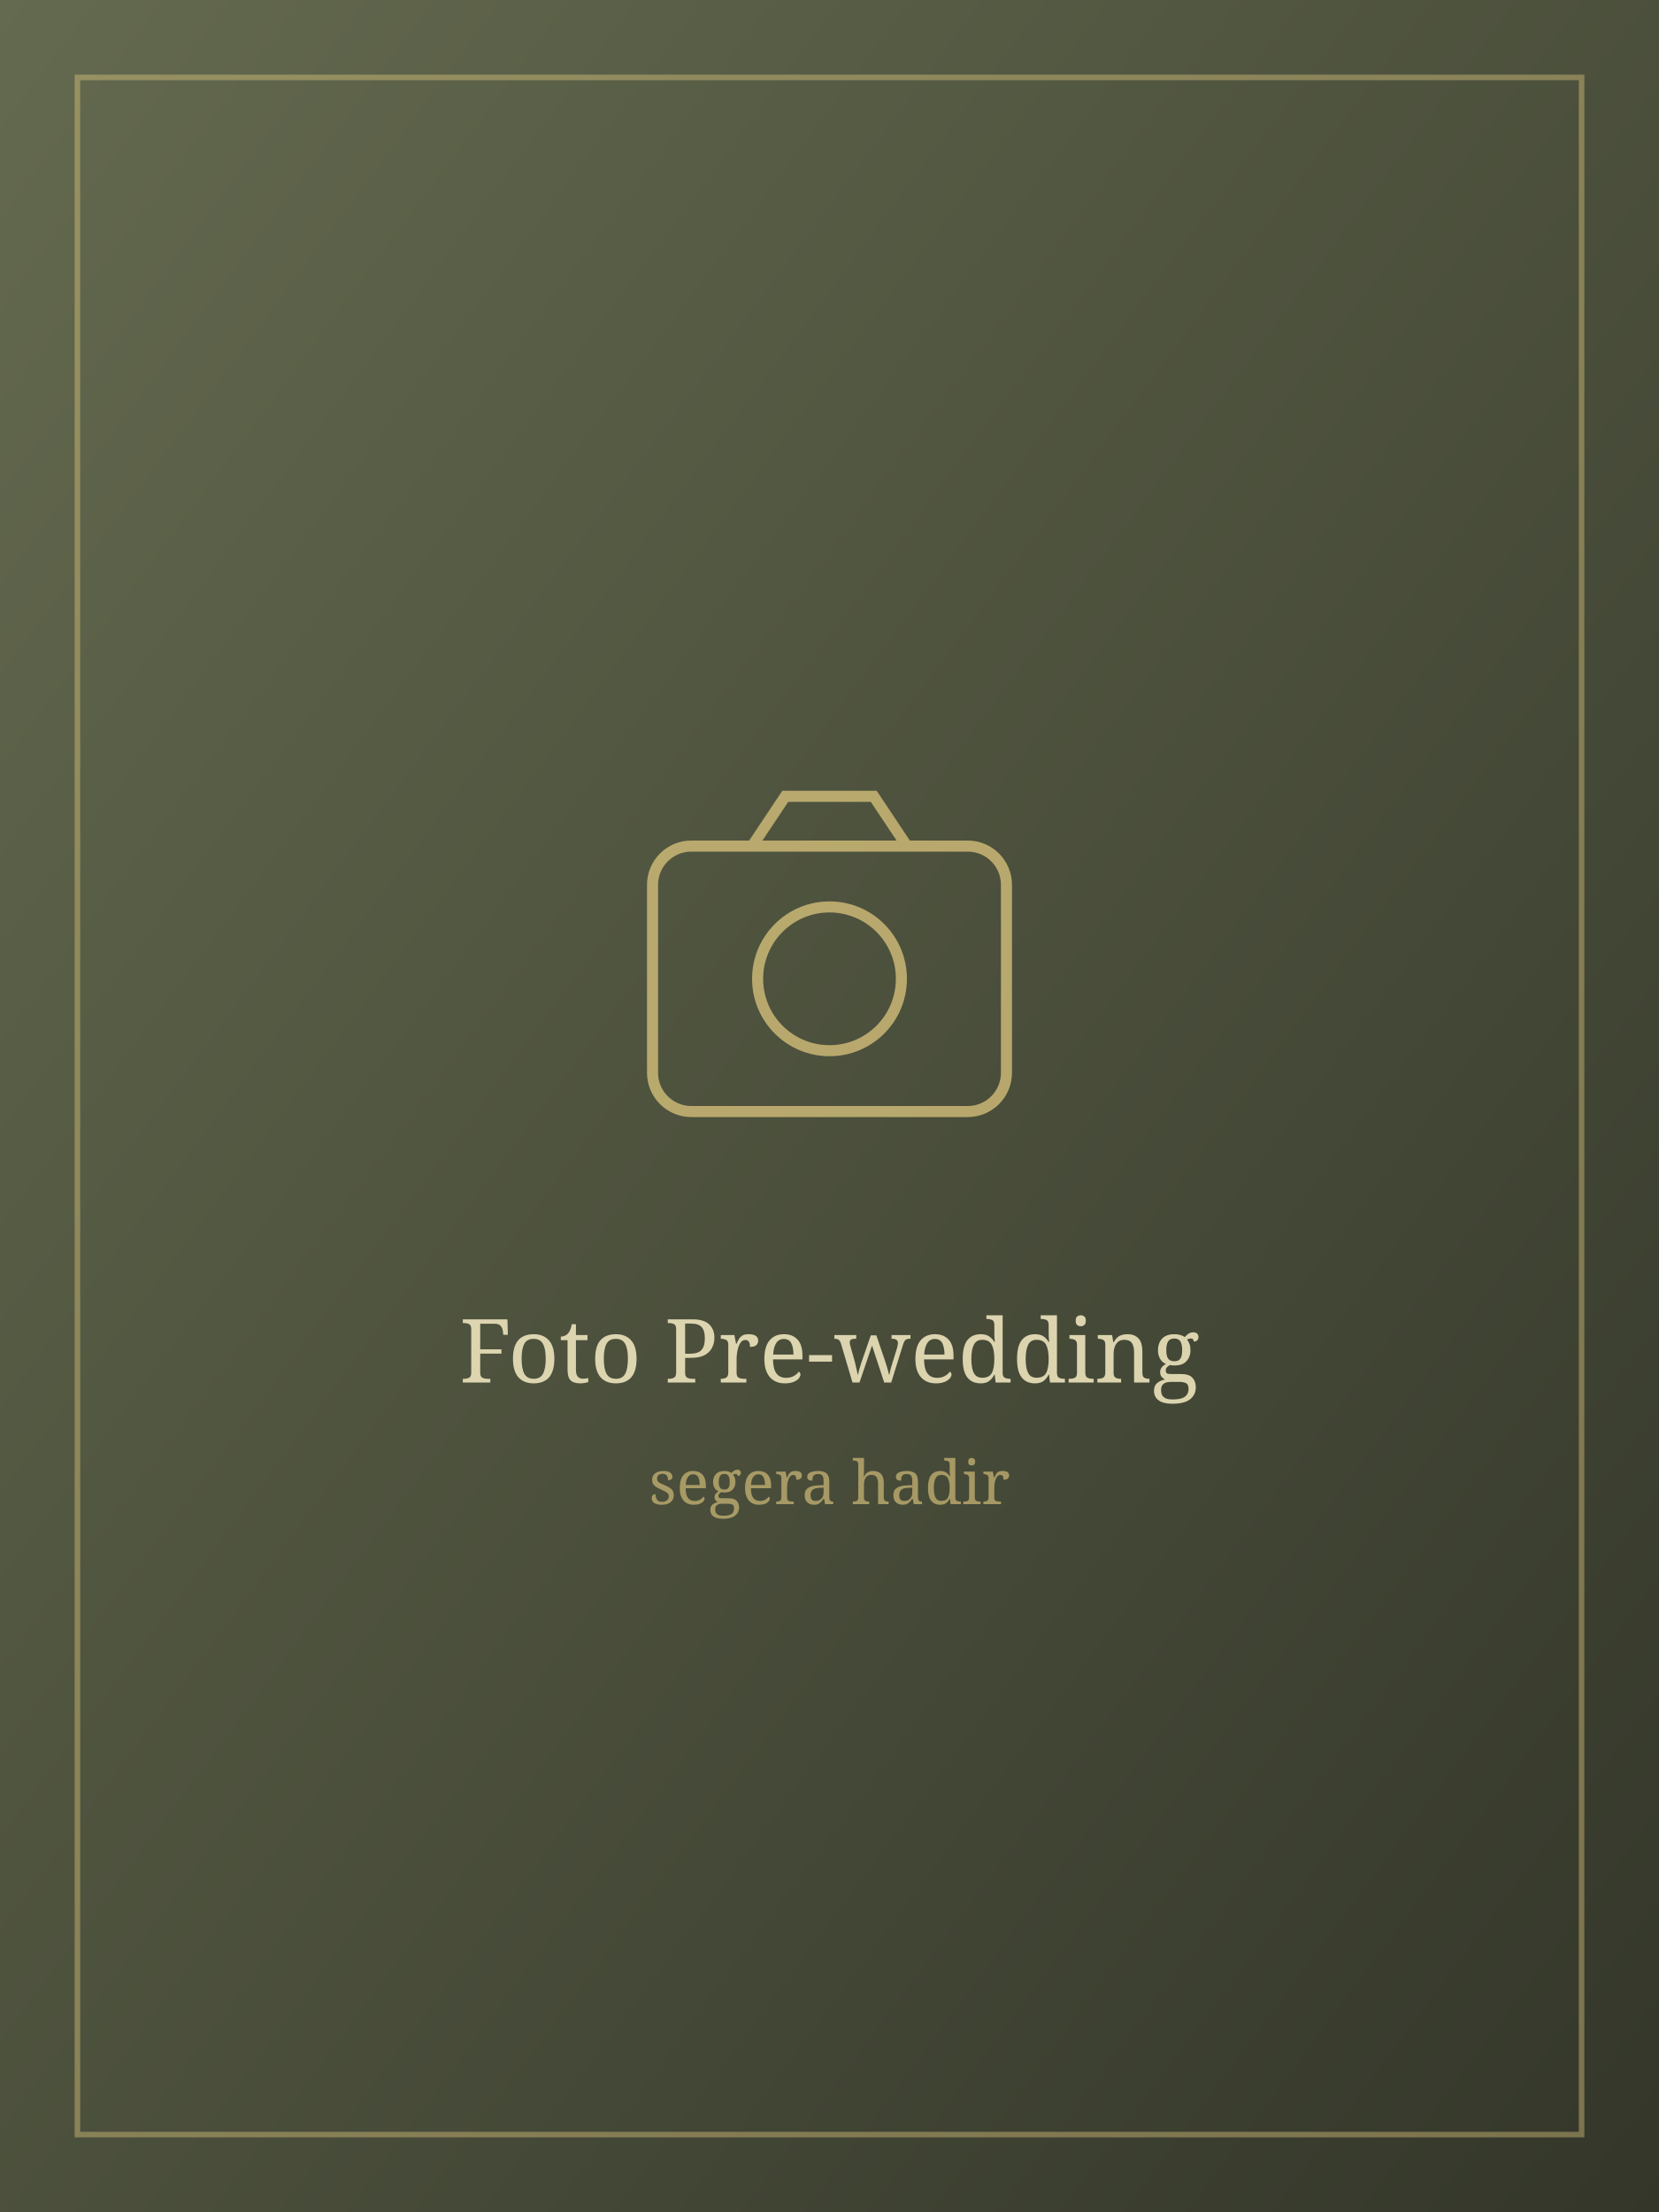
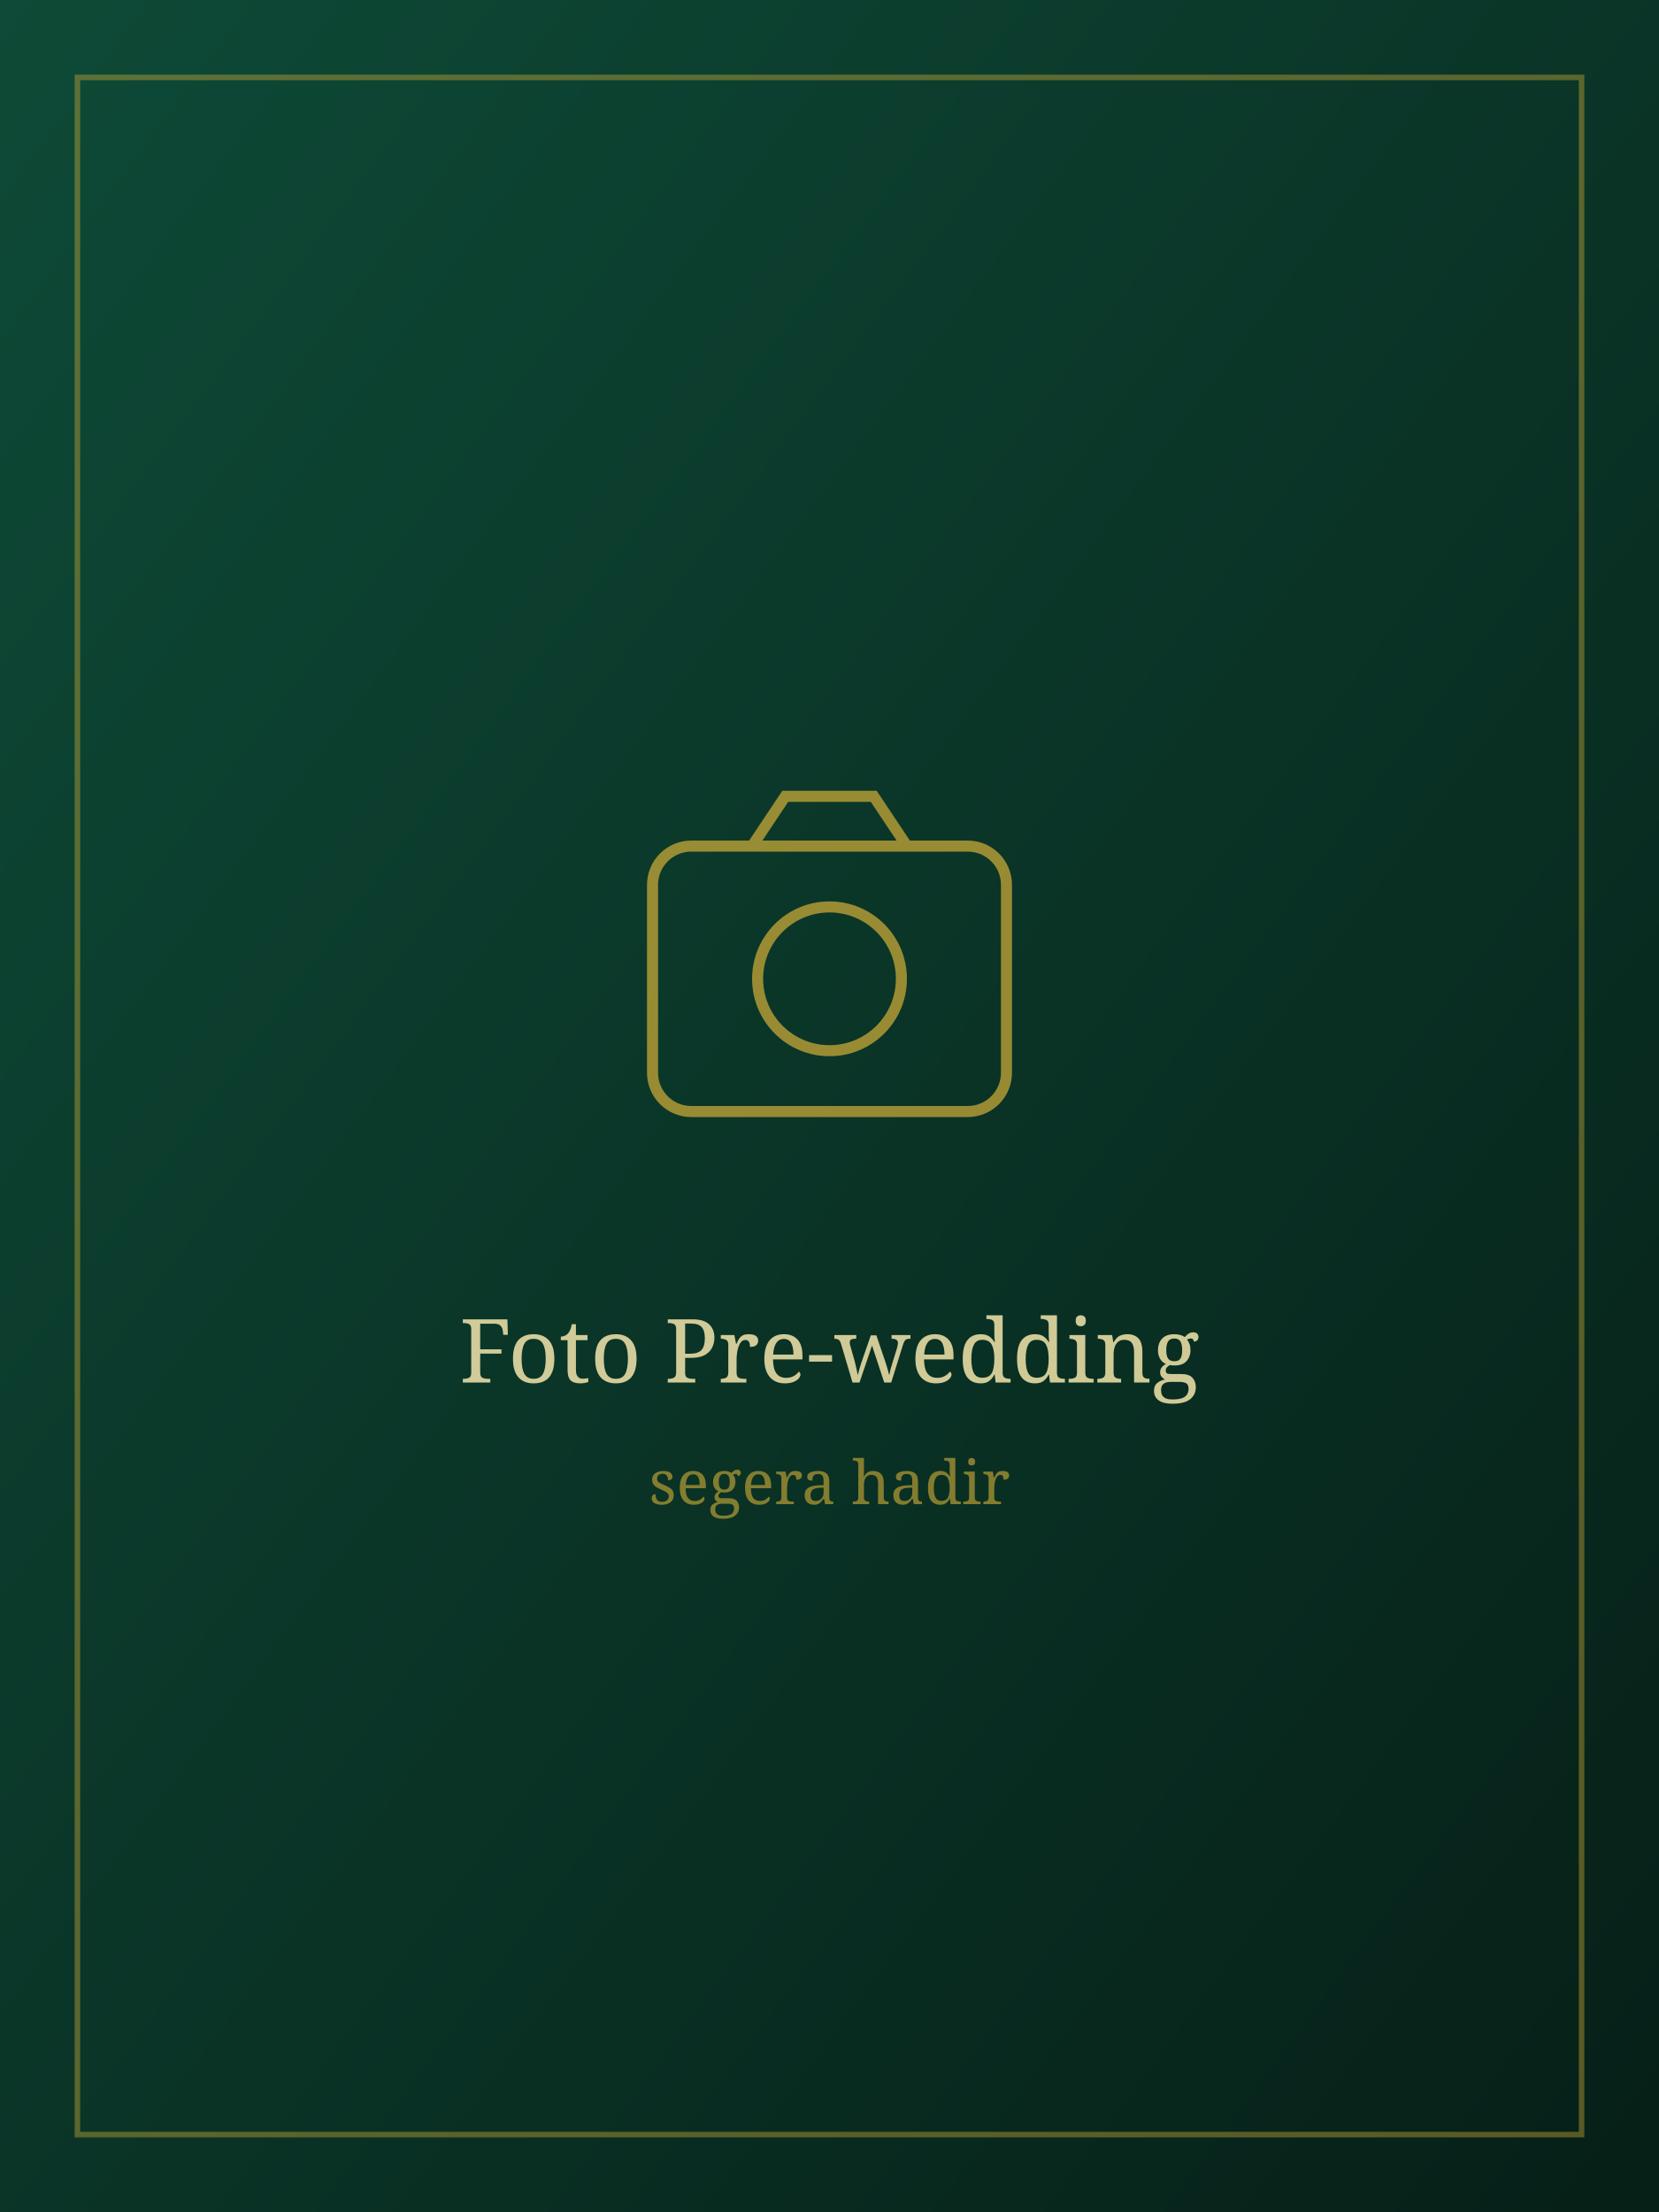
<svg xmlns="http://www.w3.org/2000/svg" viewBox="0 0 300 400">
  <defs>
    <linearGradient id="bg" x1="0" y1="0" x2="1" y2="1">
-       <stop offset="0" stop-color="#646a4f" />
-       <stop offset="1" stop-color="#333629" />
+       <stop offset="0" stop-color="#0e4a37" />
+       <stop offset="1" stop-color="#061f17" />
    </linearGradient>
  </defs>
  <rect width="300" height="400" fill="url(#bg)" />
-   <rect x="14" y="14" width="272" height="372" fill="none" stroke="#e6cd82" stroke-width="1" opacity="0.4" />
-   <g transform="translate(150 175)" stroke="#e6cd82" fill="none" stroke-width="2" opacity="0.7">
+   <rect x="14" y="14" width="272" height="372" fill="none" stroke="#d4af37" stroke-width="1" opacity="0.4" />
+   <g transform="translate(150 175)" stroke="#d4af37" fill="none" stroke-width="2" opacity="0.7">
    <rect x="-32" y="-22" width="64" height="48" rx="7" />
    <circle cx="0" cy="2" r="13" />
    <path d="M-14 -22l6-9h16l6 9" />
  </g>
-   <text x="150" y="250" text-anchor="middle" font-family="Georgia, serif" font-size="16" fill="#f6ecc4" opacity="0.85">Foto Pre-wedding</text>
-   <text x="150" y="272" text-anchor="middle" font-family="Georgia, serif" font-size="11" fill="#e6cd82" opacity="0.6">segera hadir</text>
+   <text x="150" y="250" text-anchor="middle" font-family="Georgia, serif" font-size="16" fill="#f3e5ab" opacity="0.85">Foto Pre-wedding</text>
+   <text x="150" y="272" text-anchor="middle" font-family="Georgia, serif" font-size="11" fill="#d4af37" opacity="0.6">segera hadir</text>
</svg>
